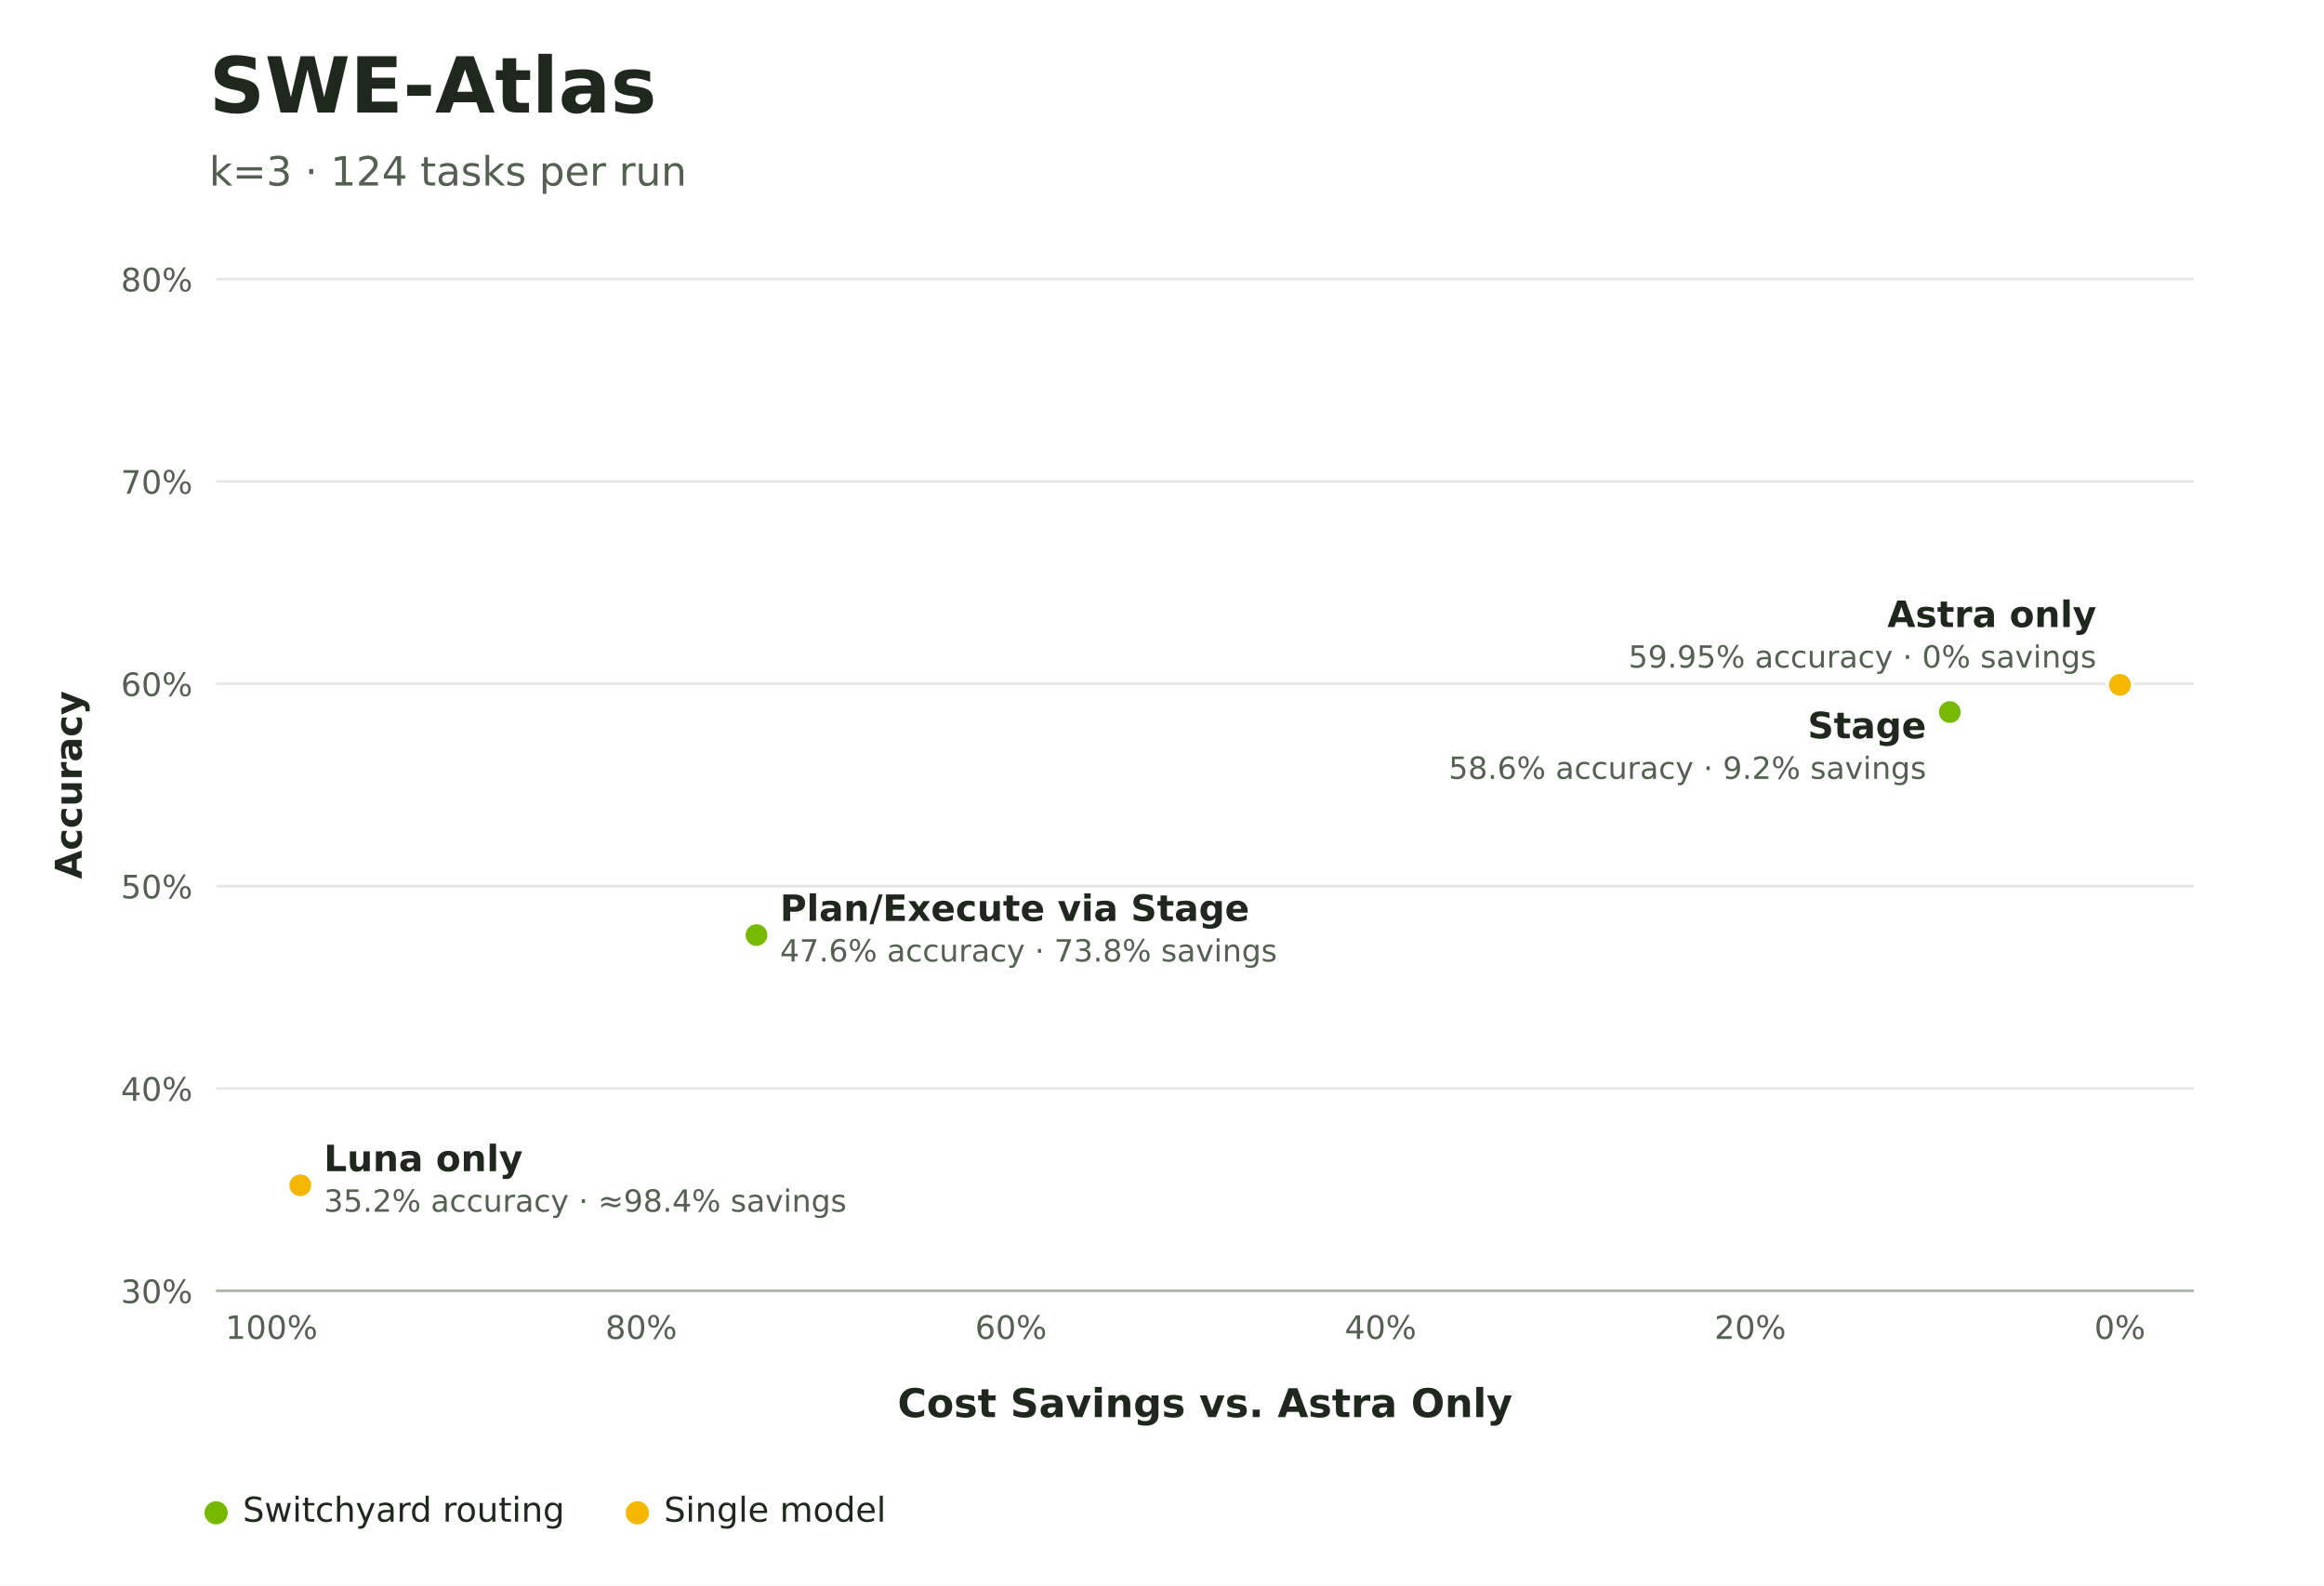
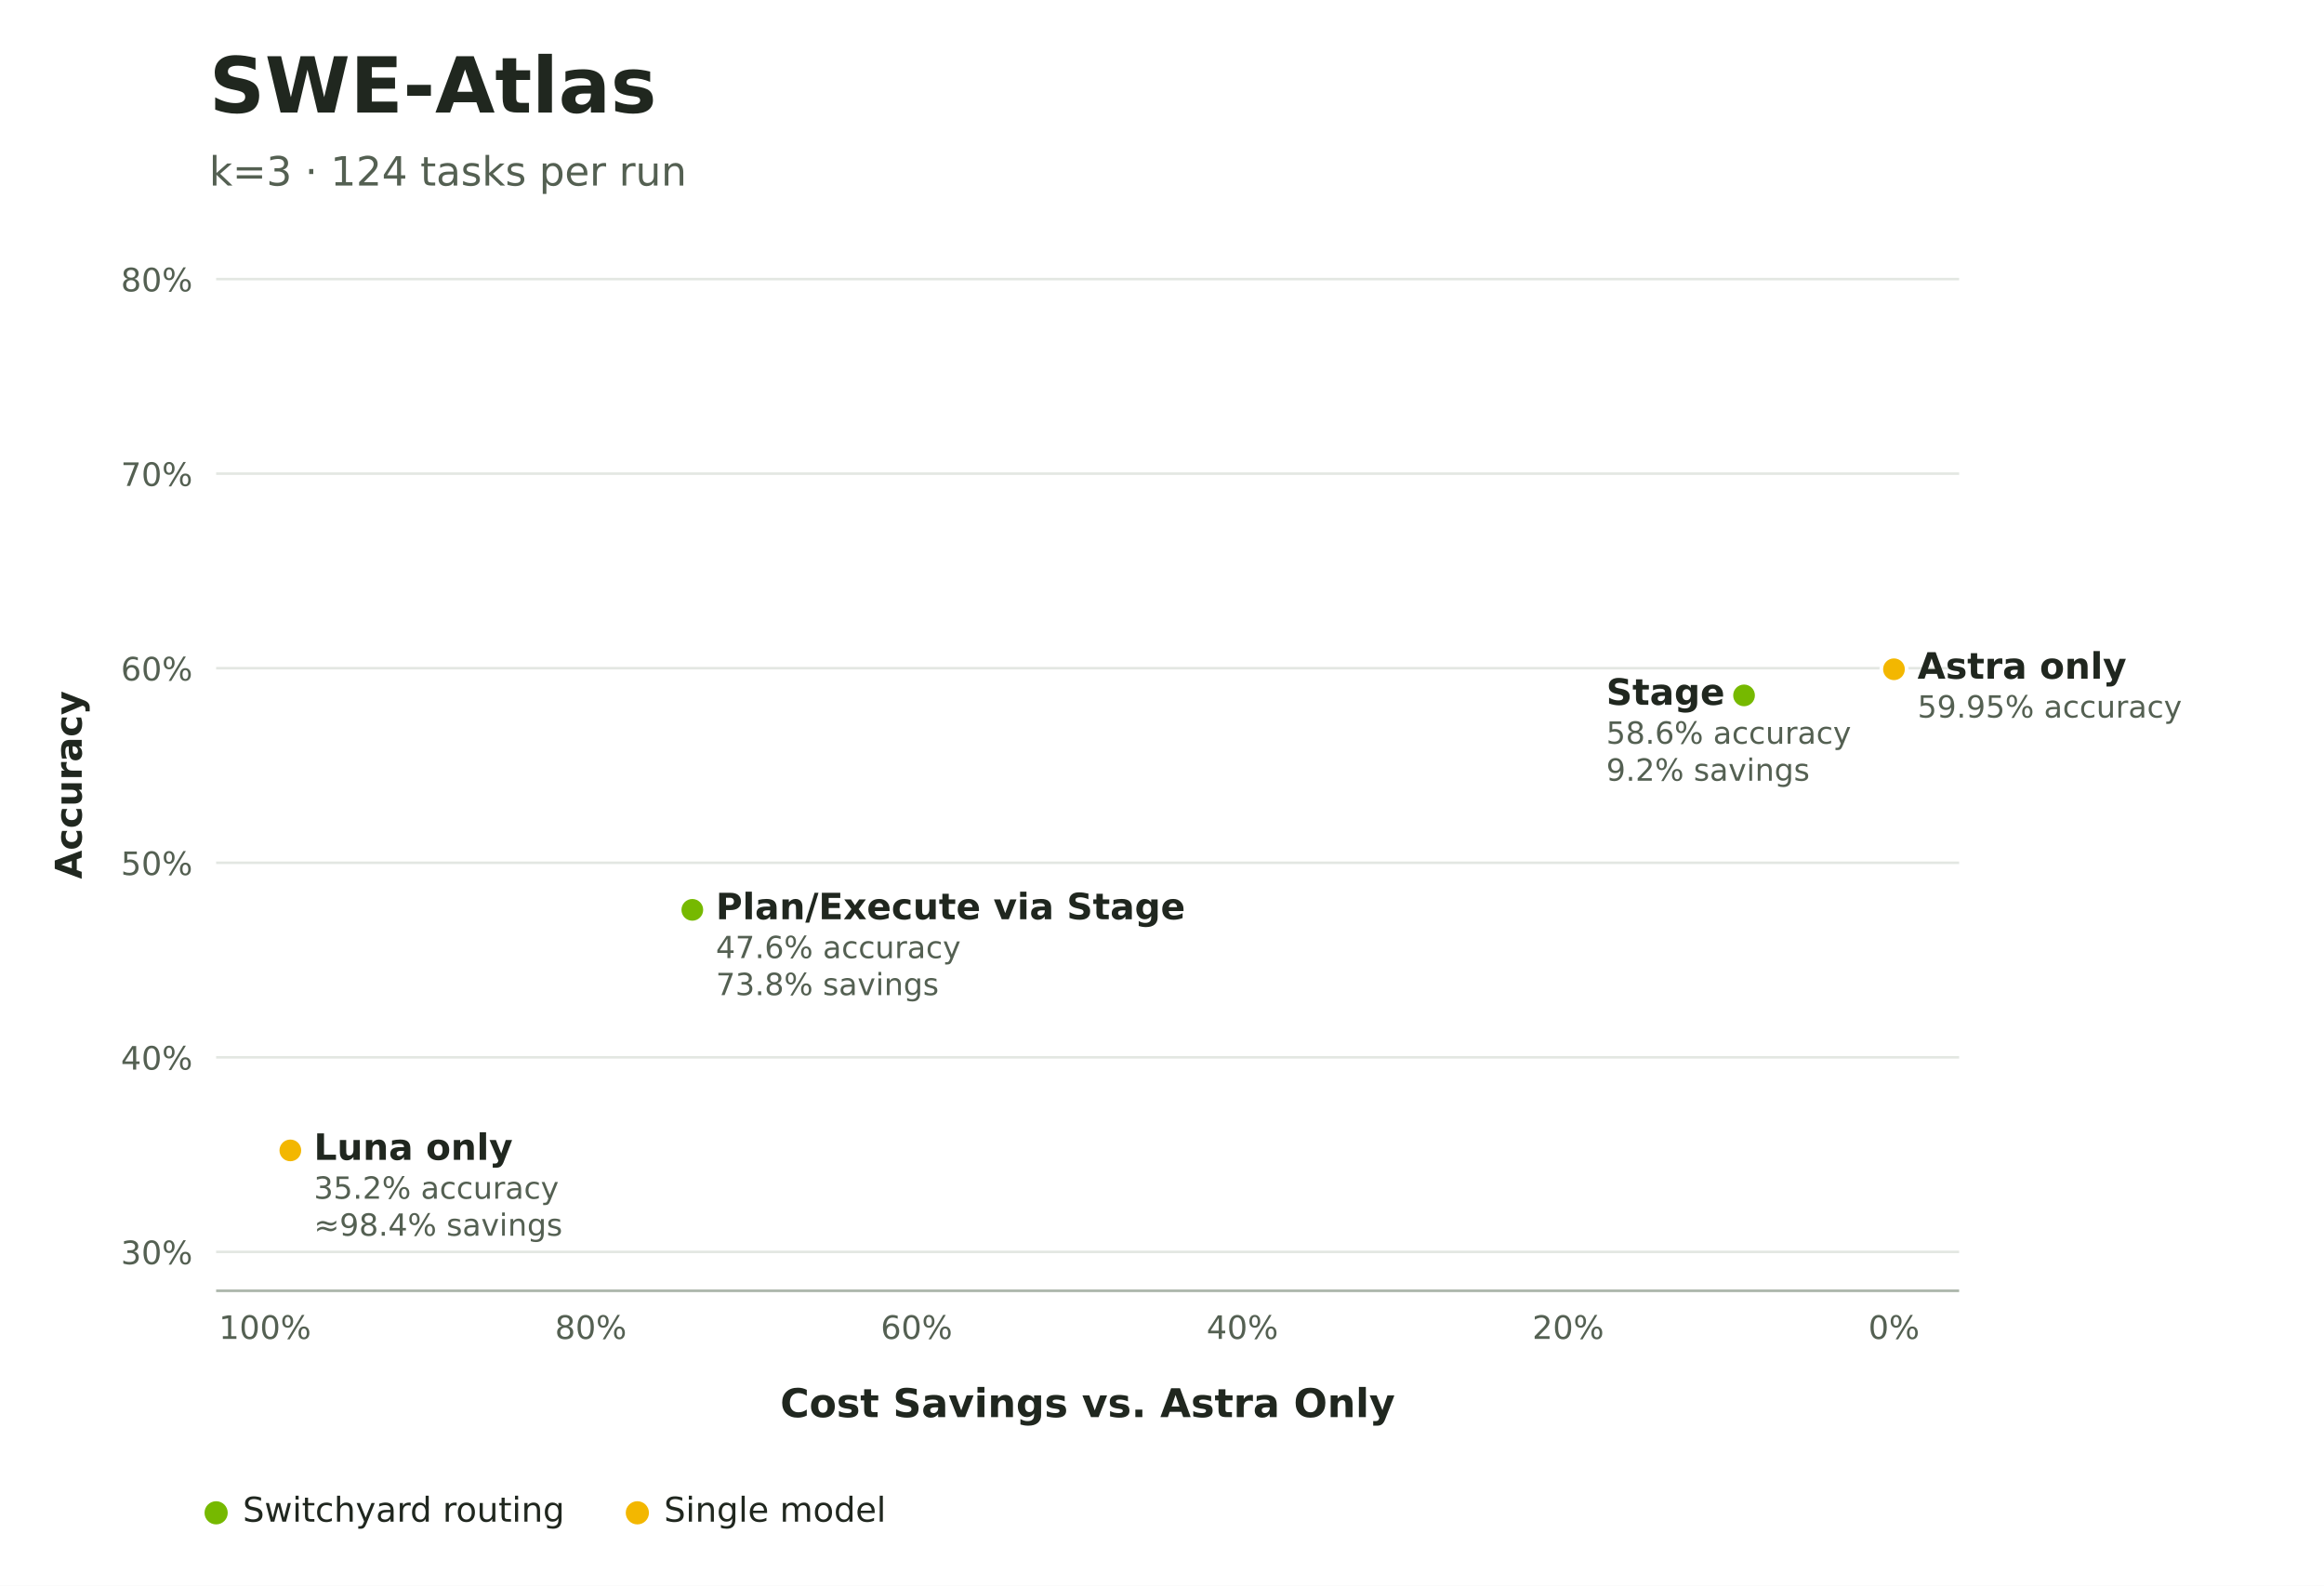
<svg xmlns="http://www.w3.org/2000/svg" viewBox="0 0 691.2 471.6" width="691.2" height="471.6" role="img" aria-labelledby="title desc" font-family="DejaVu Sans, Arial, sans-serif">
  <rect width="100%" height="100%" fill="white" />
-   <text x="630.5" y="398.18" font-size="9.6" fill="#546052" text-anchor="middle">0%</text>
-   <text x="520.56" y="398.18" font-size="9.6" fill="#546052" text-anchor="middle">20%</text>
-   <text x="410.61" y="398.18" font-size="9.6" fill="#546052" text-anchor="middle">40%</text>
-   <text x="300.67" y="398.18" font-size="9.6" fill="#546052" text-anchor="middle">60%</text>
-   <text x="190.72" y="398.18" font-size="9.6" fill="#546052" text-anchor="middle">80%</text>
-   <text x="80.77" y="398.18" font-size="9.6" fill="#546052" text-anchor="middle">100%</text>
-   <text x="358.39" y="421.45" font-size="11.8" fill="#20271f" font-weight="700" text-anchor="middle">Cost Savings vs. Astra Only</text>
-   <line x1="64.28" y1="383.88" x2="652.49" y2="383.88" stroke="#e3e7e2" stroke-width="0.75" />
-   <text x="57.28" y="387.53" font-size="9.6" fill="#546052" text-anchor="end">30%</text>
-   <line x1="64.28" y1="323.71" x2="652.49" y2="323.71" stroke="#e3e7e2" stroke-width="0.75" />
-   <text x="57.28" y="327.35" font-size="9.6" fill="#546052" text-anchor="end">40%</text>
-   <line x1="64.28" y1="263.53" x2="652.49" y2="263.53" stroke="#e3e7e2" stroke-width="0.75" />
-   <text x="57.28" y="267.18" font-size="9.6" fill="#546052" text-anchor="end">50%</text>
-   <line x1="64.28" y1="203.35" x2="652.49" y2="203.35" stroke="#e3e7e2" stroke-width="0.75" />
-   <text x="57.28" y="207" font-size="9.6" fill="#546052" text-anchor="end">60%</text>
-   <line x1="64.28" y1="143.18" x2="652.49" y2="143.18" stroke="#e3e7e2" stroke-width="0.75" />
-   <text x="57.28" y="146.82" font-size="9.6" fill="#546052" text-anchor="end">70%</text>
-   <line x1="64.28" y1="83" x2="652.49" y2="83" stroke="#e3e7e2" stroke-width="0.75" />
+   <text x="563.3" y="398.18" font-size="9.6" fill="#546052" text-anchor="middle">0%</text>
+   <text x="466.4" y="398.18" font-size="9.6" fill="#546052" text-anchor="middle">20%</text>
+   <text x="369.51" y="398.18" font-size="9.6" fill="#546052" text-anchor="middle">40%</text>
+   <text x="272.61" y="398.18" font-size="9.6" fill="#546052" text-anchor="middle">60%</text>
+   <text x="175.71" y="398.18" font-size="9.6" fill="#546052" text-anchor="middle">80%</text>
+   <text x="78.82" y="398.18" font-size="9.6" fill="#546052" text-anchor="middle">100%</text>
+   <text x="323.48" y="421.45" font-size="11.8" fill="#20271f" font-weight="700" text-anchor="middle">Cost Savings vs. Astra Only</text>
+   <line x1="64.28" y1="372.31" x2="582.68" y2="372.31" stroke="#e3e7e2" stroke-width="0.75" />
+   <text x="57.28" y="375.96" font-size="9.6" fill="#546052" text-anchor="end">30%</text>
+   <line x1="64.28" y1="314.45" x2="582.68" y2="314.45" stroke="#e3e7e2" stroke-width="0.75" />
+   <text x="57.28" y="318.1" font-size="9.6" fill="#546052" text-anchor="end">40%</text>
+   <line x1="64.28" y1="256.59" x2="582.68" y2="256.59" stroke="#e3e7e2" stroke-width="0.75" />
+   <text x="57.28" y="260.23" font-size="9.6" fill="#546052" text-anchor="end">50%</text>
+   <line x1="64.28" y1="198.72" x2="582.68" y2="198.72" stroke="#e3e7e2" stroke-width="0.75" />
+   <text x="57.28" y="202.37" font-size="9.6" fill="#546052" text-anchor="end">60%</text>
+   <line x1="64.28" y1="140.86" x2="582.68" y2="140.86" stroke="#e3e7e2" stroke-width="0.75" />
+   <text x="57.28" y="144.51" font-size="9.6" fill="#546052" text-anchor="end">70%</text>
+   <line x1="64.28" y1="83" x2="582.68" y2="83" stroke="#e3e7e2" stroke-width="0.75" />
  <text x="57.28" y="86.65" font-size="9.6" fill="#546052" text-anchor="end">80%</text>
  <text x="24.3" y="233.44" font-size="11" fill="#20271f" transform="rotate(-90 24.30152 233.442)" font-weight="700" text-anchor="middle">Accuracy</text>
-   <line x1="64.28" y1="383.88" x2="652.49" y2="383.88" stroke="#aeb8ad" stroke-width="0.8" />
-   <circle cx="630.5" cy="203.68" r="3.78" fill="#f3b700" stroke="white" stroke-width="1.1" />
-   <circle cx="579.91" cy="211.77" r="3.78" fill="#76b900" stroke="white" stroke-width="1.1" />
-   <circle cx="224.99" cy="278.09" r="3.78" fill="#76b900" stroke="white" stroke-width="1.1" />
-   <circle cx="89.32" cy="352.5" r="3.78" fill="#f3b700" stroke="white" stroke-width="1.1" />
-   <text x="623.5" y="186.48" font-size="10.8" fill="#20271f" font-weight="700" text-anchor="end">Astra only</text>
-   <text x="623.5" y="198.54" font-size="9.1" fill="#546052" text-anchor="end">59.95% accuracy · 0% savings</text>
-   <text x="572.91" y="219.57" font-size="10.8" fill="#20271f" font-weight="700" text-anchor="end">Stage</text>
-   <text x="572.91" y="231.63" font-size="9.1" fill="#546052" text-anchor="end">58.6% accuracy · 9.2% savings</text>
-   <text x="231.99" y="273.89" font-size="10.8" fill="#20271f" font-weight="700">Plan/Execute via Stage</text>
-   <text x="231.99" y="285.95" font-size="9.1" fill="#546052">47.6% accuracy · 73.8% savings</text>
-   <text x="96.32" y="348.31" font-size="10.8" fill="#20271f" font-weight="700">Luna only</text>
-   <text x="96.32" y="360.36" font-size="9.1" fill="#546052">35.2% accuracy · ≈98.4% savings</text>
+   <line x1="64.28" y1="383.88" x2="582.68" y2="383.88" stroke="#aeb8ad" stroke-width="0.8" />
+   <circle cx="563.3" cy="199.04" r="3.78" fill="#f3b700" stroke="white" stroke-width="1.1" />
+   <circle cx="518.71" cy="206.81" r="3.78" fill="#76b900" stroke="white" stroke-width="1.1" />
+   <circle cx="205.91" cy="270.59" r="3.78" fill="#76b900" stroke="white" stroke-width="1.1" />
+   <circle cx="86.35" cy="342.13" r="3.78" fill="#f3b700" stroke="white" stroke-width="1.1" />
+   <text x="570.3" y="201.84" font-size="10.8" fill="#20271f" font-weight="700">Astra only</text>
+   <text x="570.3" y="213.4" font-size="9.1" fill="#546052">59.95% accuracy</text>
+   <text x="477.72" y="209.62" font-size="10.8" fill="#20271f" font-weight="700">Stage</text>
+   <text x="477.72" y="221.18" font-size="9.1" fill="#546052">58.6% accuracy</text>
+   <text x="477.72" y="232.18" font-size="9.1" fill="#546052">9.2% savings</text>
+   <text x="212.91" y="273.39" font-size="10.8" fill="#20271f" font-weight="700">Plan/Execute via Stage</text>
+   <text x="212.91" y="284.95" font-size="9.1" fill="#546052">47.6% accuracy</text>
+   <text x="212.91" y="295.95" font-size="9.1" fill="#546052">73.8% savings</text>
+   <text x="93.35" y="344.94" font-size="10.8" fill="#20271f" font-weight="700">Luna only</text>
+   <text x="93.35" y="356.5" font-size="9.1" fill="#546052">35.2% accuracy</text>
+   <text x="93.35" y="367.5" font-size="9.1" fill="#546052">≈98.4% savings</text>
  <circle cx="64.28" cy="449.91" r="3.45" fill="#76b900" />
  <circle cx="189.56" cy="449.91" r="3.45" fill="#f3b700" />
  <text x="62.21" y="33.48" font-size="23" fill="#20271f" font-weight="700">SWE-Atlas</text>
  <text x="62.21" y="55.18" font-size="12" fill="#546052">k=3 · 124 tasks per run</text>
  <text x="72.2" y="452.54" font-size="10.15" fill="#20271f">Switchyard routing</text>
  <text x="197.48" y="452.54" font-size="10.15" fill="#20271f">Single model</text>
</svg>
